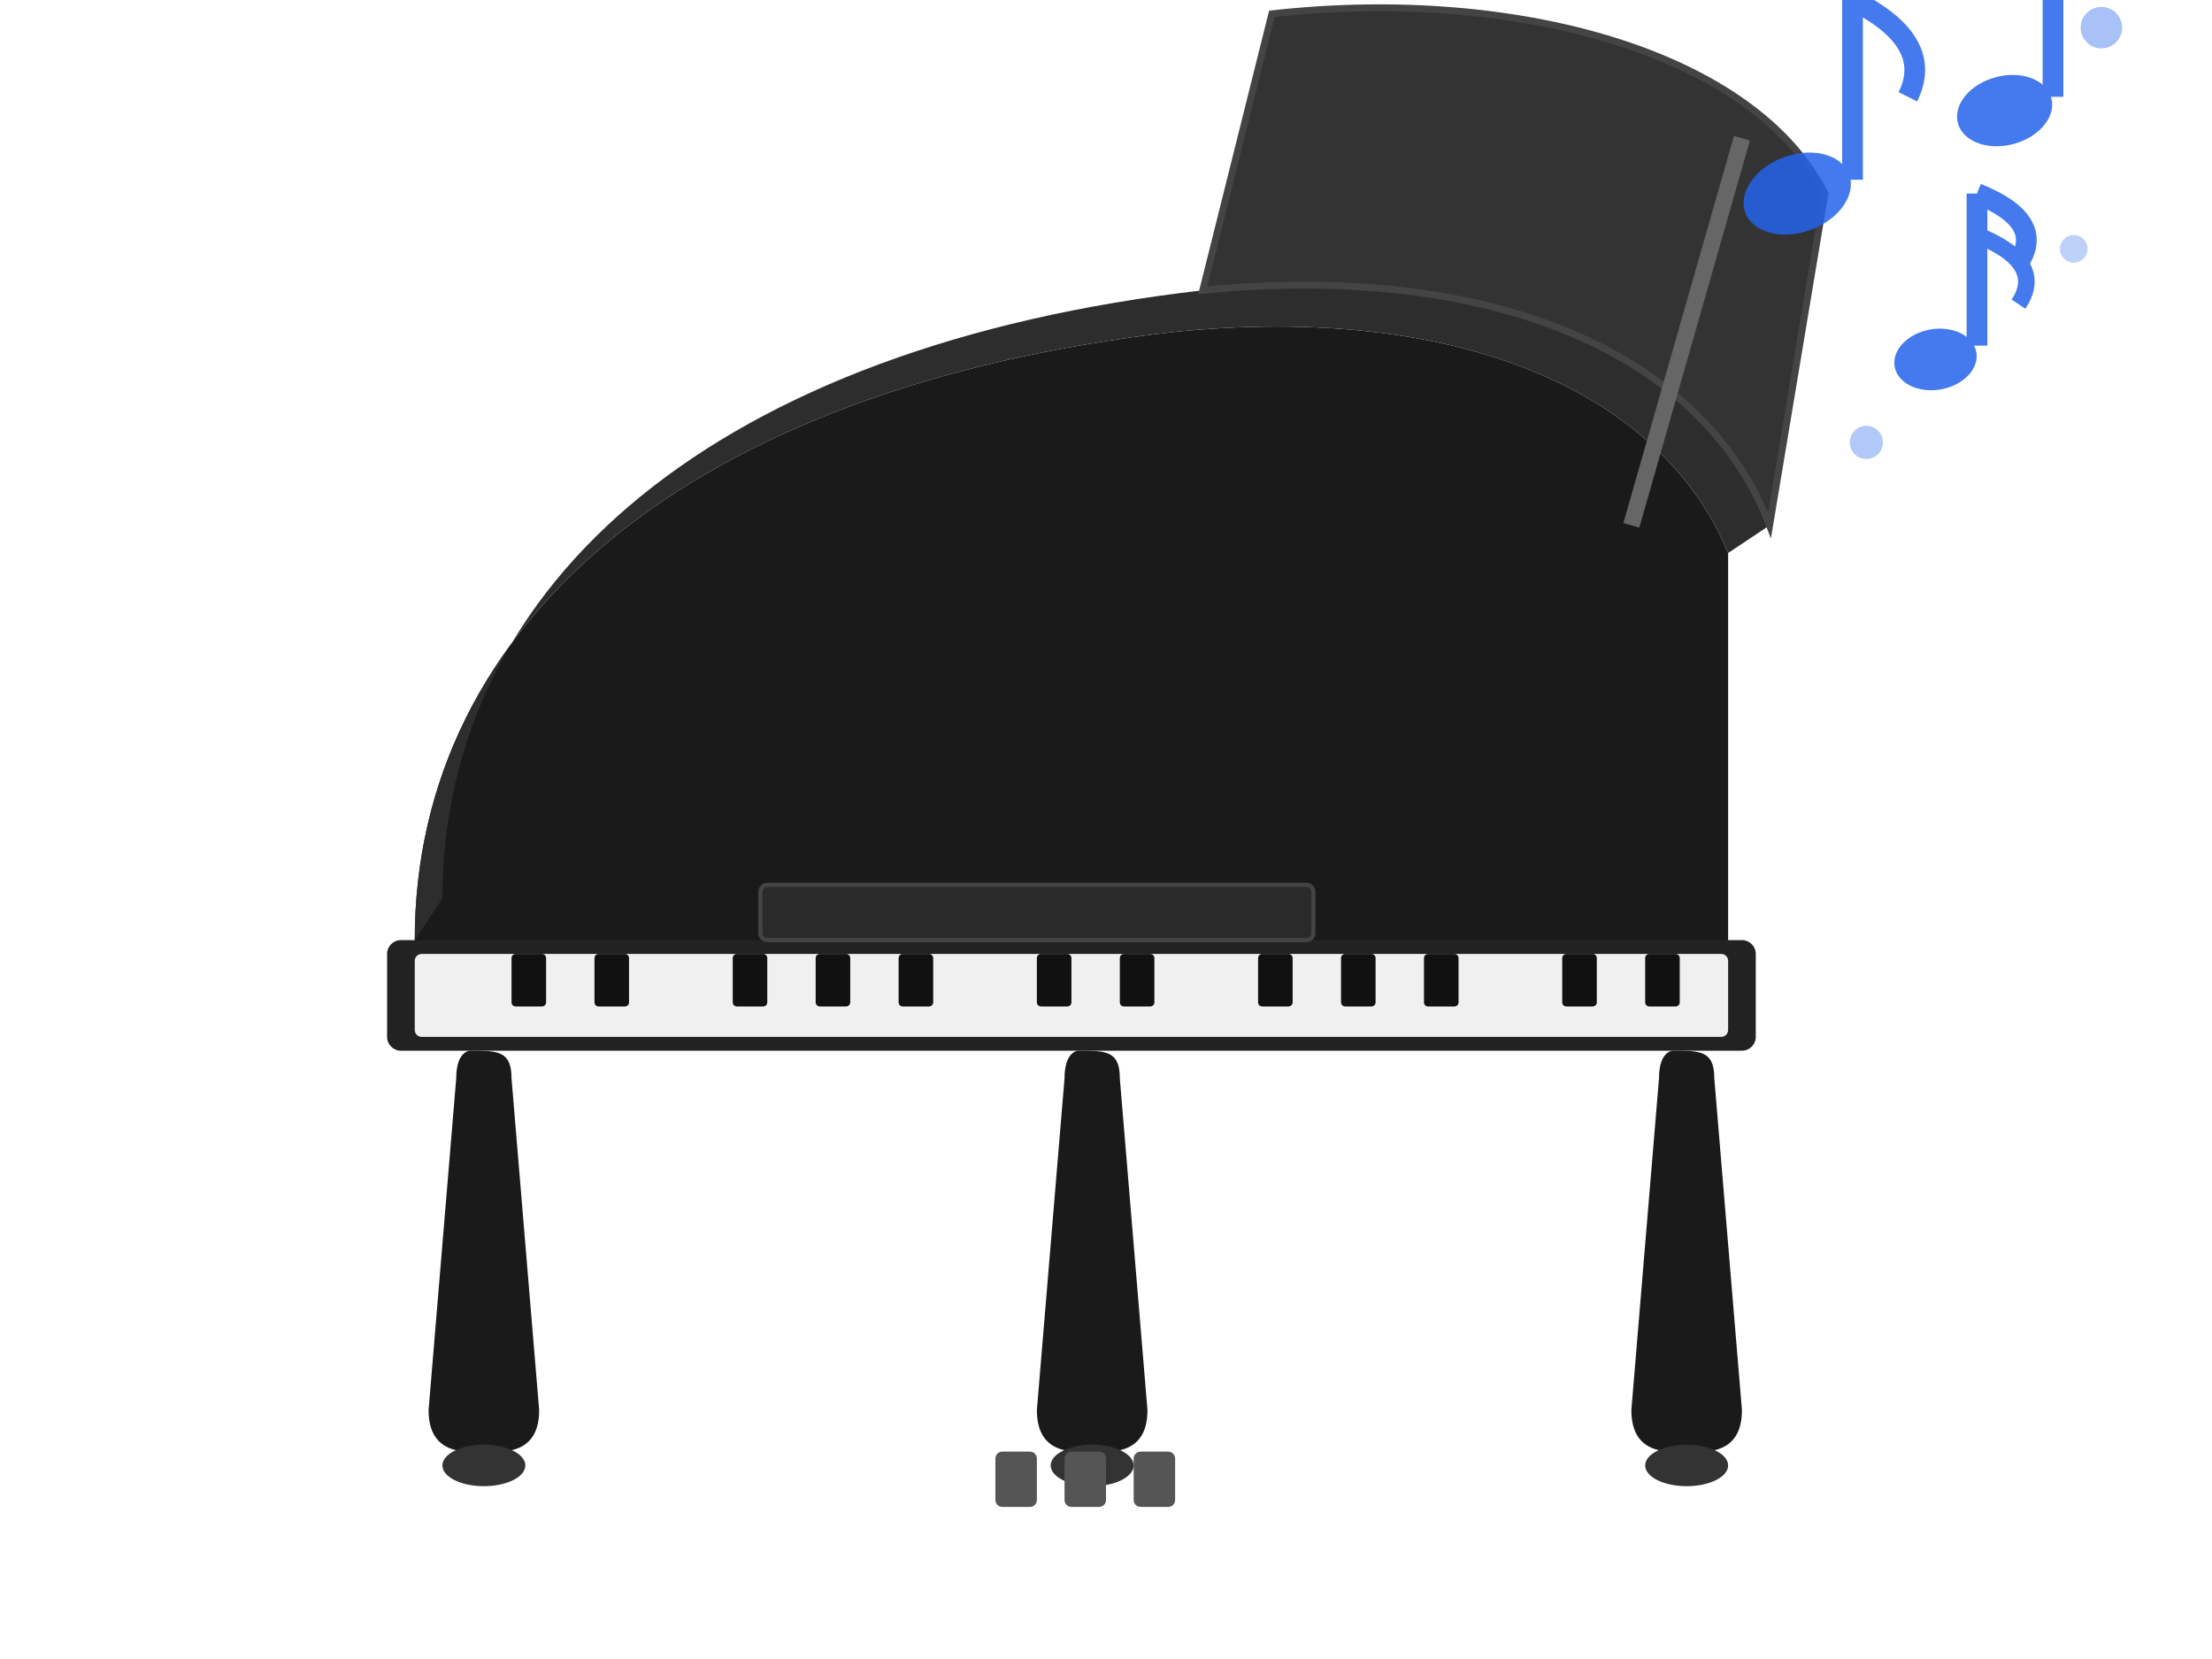
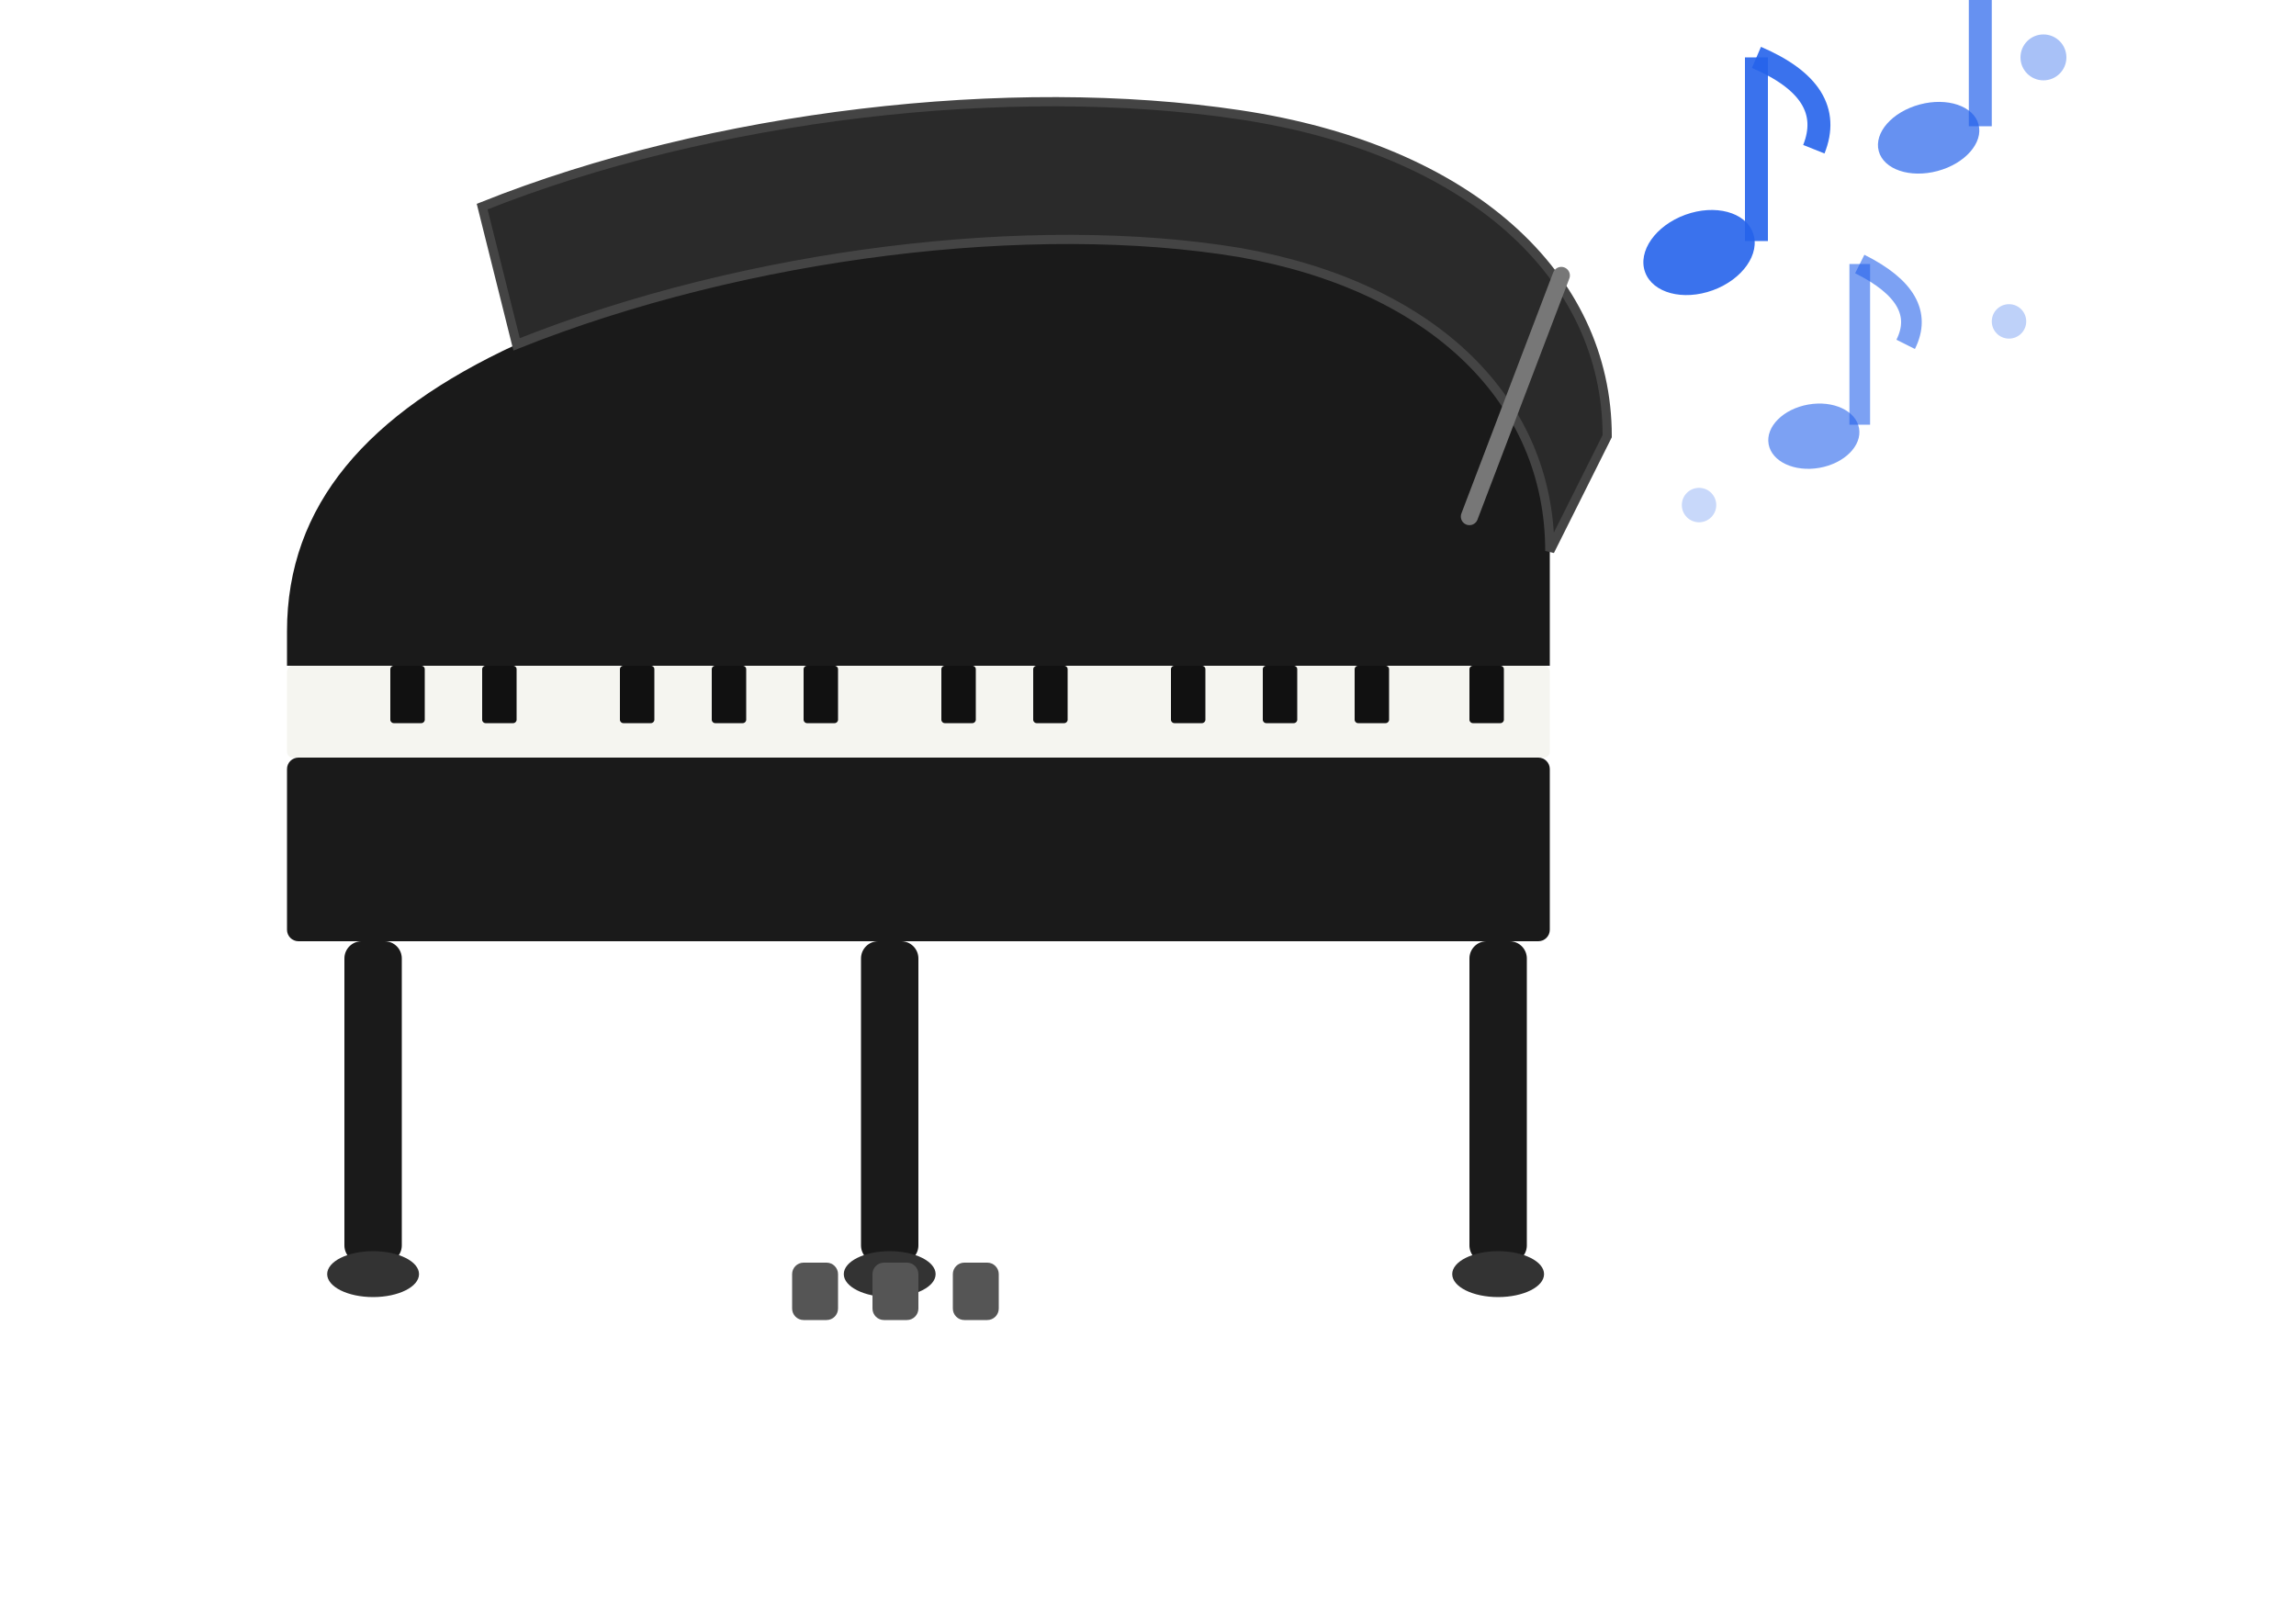
- <svg xmlns="http://www.w3.org/2000/svg" viewBox="0 0 160 120" width="160" height="120">
-   <path d="M 30 68 C 30 45, 50 28, 85 24 C 105 22, 120 28, 125 40 L 125 72 L 30 72 Z" fill="#1a1a1a" />
-   <path d="M 30 68 C 30 45, 50 28, 85 24 C 105 22, 120 28, 125 40 L 128 38 C 123 25, 107 19, 87 21 C 52 25, 32 42, 32 65 Z" fill="#2d2d2d" />
-   <path d="M 87 21 C 107 19, 123 25, 128 38 L 132 14 C 127 4, 110 -1, 92 1 Z" fill="#333" stroke="#444" stroke-width="0.5" />
-   <line x1="118" y1="38" x2="126" y2="10" stroke="#666" stroke-width="1.2" />
-   <rect x="28" y="68" width="99" height="8" rx="1" fill="#222" />
-   <rect x="30" y="69" width="95" height="6" rx="0.5" fill="#f0f0f0" />
-   <rect x="37" y="69" width="2.5" height="3.8" rx="0.3" fill="#111" />
-   <rect x="43" y="69" width="2.5" height="3.8" rx="0.3" fill="#111" />
-   <rect x="53" y="69" width="2.5" height="3.8" rx="0.3" fill="#111" />
-   <rect x="59" y="69" width="2.5" height="3.8" rx="0.3" fill="#111" />
-   <rect x="65" y="69" width="2.5" height="3.8" rx="0.3" fill="#111" />
-   <rect x="75" y="69" width="2.5" height="3.8" rx="0.3" fill="#111" />
-   <rect x="81" y="69" width="2.5" height="3.8" rx="0.3" fill="#111" />
-   <rect x="91" y="69" width="2.5" height="3.8" rx="0.3" fill="#111" />
-   <rect x="97" y="69" width="2.5" height="3.8" rx="0.3" fill="#111" />
-   <rect x="103" y="69" width="2.5" height="3.8" rx="0.3" fill="#111" />
-   <rect x="113" y="69" width="2.5" height="3.8" rx="0.3" fill="#111" />
-   <rect x="119" y="69" width="2.5" height="3.8" rx="0.3" fill="#111" />
-   <rect x="55" y="64" width="40" height="4" rx="0.5" fill="#2a2a2a" stroke="#444" stroke-width="0.3" />
-   <path d="M 34 76 L 34 76 C 34 76, 33 76, 33 78 L 31 102 C 31 104, 32 105, 34 105 L 36 105 C 38 105, 39 104, 39 102 L 37 78 C 37 76, 36 76, 34 76" fill="#1a1a1a" />
-   <ellipse cx="35" cy="106" rx="3" ry="1.5" fill="#333" />
-   <path d="M 121 76 L 121 76 C 121 76, 120 76, 120 78 L 118 102 C 118 104, 119 105, 121 105 L 123 105 C 125 105, 126 104, 126 102 L 124 78 C 124 76, 123 76, 121 76" fill="#1a1a1a" />
-   <ellipse cx="122" cy="106" rx="3" ry="1.5" fill="#333" />
-   <path d="M 78 76 L 78 76 C 78 76, 77 76, 77 78 L 75 102 C 75 104, 76 105, 78 105 L 80 105 C 82 105, 83 104, 83 102 L 81 78 C 81 76, 80 76, 78 76" fill="#1a1a1a" />
-   <ellipse cx="79" cy="106" rx="3" ry="1.5" fill="#333" />
-   <rect x="72" y="105" width="3" height="4" rx="0.5" fill="#555" />
-   <rect x="77" y="105" width="3" height="4" rx="0.5" fill="#555" />
-   <rect x="82" y="105" width="3" height="4" rx="0.5" fill="#555" />
-   <g fill="#2563eb" opacity="0.85">
-     <ellipse cx="130" cy="14" rx="4" ry="2.8" transform="rotate(-20 130 14)" />
-     <line x1="134" y1="13" x2="134" y2="0" stroke="#2563eb" stroke-width="1.5" />
-     <path d="M 134 0 Q 140 3 138 7" fill="none" stroke="#2563eb" stroke-width="1.5" />
-     <ellipse cx="145" cy="8" rx="3.5" ry="2.5" transform="rotate(-15 145 8)" />
-     <line x1="148.5" y1="7" x2="148.5" y2="-4" stroke="#2563eb" stroke-width="1.5" />
-     <ellipse cx="140" cy="26" rx="3" ry="2.2" transform="rotate(-10 140 26)" />
-     <line x1="143" y1="25" x2="143" y2="14" stroke="#2563eb" stroke-width="1.5" />
-     <path d="M 143 14 Q 148 16 146 19" fill="none" stroke="#2563eb" stroke-width="1.5" />
-     <path d="M 143 17 Q 148 19 146 22" fill="none" stroke="#2563eb" stroke-width="1.2" />
+ <svg xmlns="http://www.w3.org/2000/svg" viewBox="0 0 200 140" width="200" height="140">
+   <path d="     M 25 82     L 25 58     L 135 58     L 135 48     C 135 35, 125 25, 108 22     C 90 19, 65 22, 45 30     C 32 36, 25 44, 25 55     Z   " fill="#1a1a1a" />
+   <path d="     M 135 48     C 135 35, 125 25, 108 22     C 90 19, 65 22, 45 30     L 42 18     C 62 10, 88 7, 108 10     C 128 13, 140 24, 140 38     Z   " fill="#2a2a2a" stroke="#444" stroke-width="0.8" />
+   <line x1="128" y1="45" x2="136" y2="24" stroke="#777" stroke-width="1.5" stroke-linecap="round" />
+   <rect x="25" y="58" width="110" height="8" fill="#f5f5f0" rx="0.5" />
+   <rect x="34" y="58" width="3" height="5" fill="#111" rx="0.3" />
+   <rect x="42" y="58" width="3" height="5" fill="#111" rx="0.3" />
+   <rect x="54" y="58" width="3" height="5" fill="#111" rx="0.3" />
+   <rect x="62" y="58" width="3" height="5" fill="#111" rx="0.3" />
+   <rect x="70" y="58" width="3" height="5" fill="#111" rx="0.3" />
+   <rect x="82" y="58" width="3" height="5" fill="#111" rx="0.3" />
+   <rect x="90" y="58" width="3" height="5" fill="#111" rx="0.3" />
+   <rect x="102" y="58" width="3" height="5" fill="#111" rx="0.3" />
+   <rect x="110" y="58" width="3" height="5" fill="#111" rx="0.3" />
+   <rect x="118" y="58" width="3" height="5" fill="#111" rx="0.3" />
+   <rect x="128" y="58" width="3" height="5" fill="#111" rx="0.3" />
+   <rect x="25" y="66" width="110" height="16" fill="#1a1a1a" rx="1" />
+   <rect x="30" y="82" width="5" height="28" rx="1.5" fill="#1a1a1a" />
+   <ellipse cx="32.5" cy="111" rx="4" ry="2" fill="#333" />
+   <rect x="128" y="82" width="5" height="28" rx="1.5" fill="#1a1a1a" />
+   <ellipse cx="130.5" cy="111" rx="4" ry="2" fill="#333" />
+   <rect x="75" y="82" width="5" height="28" rx="1.5" fill="#1a1a1a" />
+   <ellipse cx="77.5" cy="111" rx="4" ry="2" fill="#333" />
+   <rect x="69" y="110" width="4" height="5" rx="1" fill="#555" />
+   <rect x="76" y="110" width="4" height="5" rx="1" fill="#555" />
+   <rect x="83" y="110" width="4" height="5" rx="1" fill="#555" />
+   <g fill="#2563eb">
+     <ellipse cx="148" cy="22" rx="5" ry="3.5" transform="rotate(-20 148 22)" opacity="0.9" />
+     <line x1="153" y1="21" x2="153" y2="5" stroke="#2563eb" stroke-width="2" opacity="0.9" />
+     <path d="M 153 5 Q 160 8 158 13" fill="none" stroke="#2563eb" stroke-width="2" opacity="0.9" />
+     <ellipse cx="168" cy="12" rx="4.5" ry="3" transform="rotate(-15 168 12)" opacity="0.7" />
+     <line x1="172.5" y1="11" x2="172.5" y2="-3" stroke="#2563eb" stroke-width="2" opacity="0.7" />
+     <ellipse cx="158" cy="38" rx="4" ry="2.8" transform="rotate(-10 158 38)" opacity="0.6" />
+     <line x1="162" y1="37" x2="162" y2="23" stroke="#2563eb" stroke-width="1.8" opacity="0.6" />
+     <path d="M 162 23 Q 168 26 166 30" fill="none" stroke="#2563eb" stroke-width="1.8" opacity="0.6" />
  </g>
-   <circle cx="152" cy="2" r="1.5" fill="#2563eb" opacity="0.4" />
-   <circle cx="150" cy="18" r="1" fill="#2563eb" opacity="0.3" />
-   <circle cx="135" cy="32" r="1.2" fill="#2563eb" opacity="0.35" />
+   <circle cx="178" cy="5" r="2" fill="#2563eb" opacity="0.4" />
+   <circle cx="175" cy="28" r="1.5" fill="#2563eb" opacity="0.3" />
+   <circle cx="148" cy="44" r="1.5" fill="#2563eb" opacity="0.25" />
</svg>
